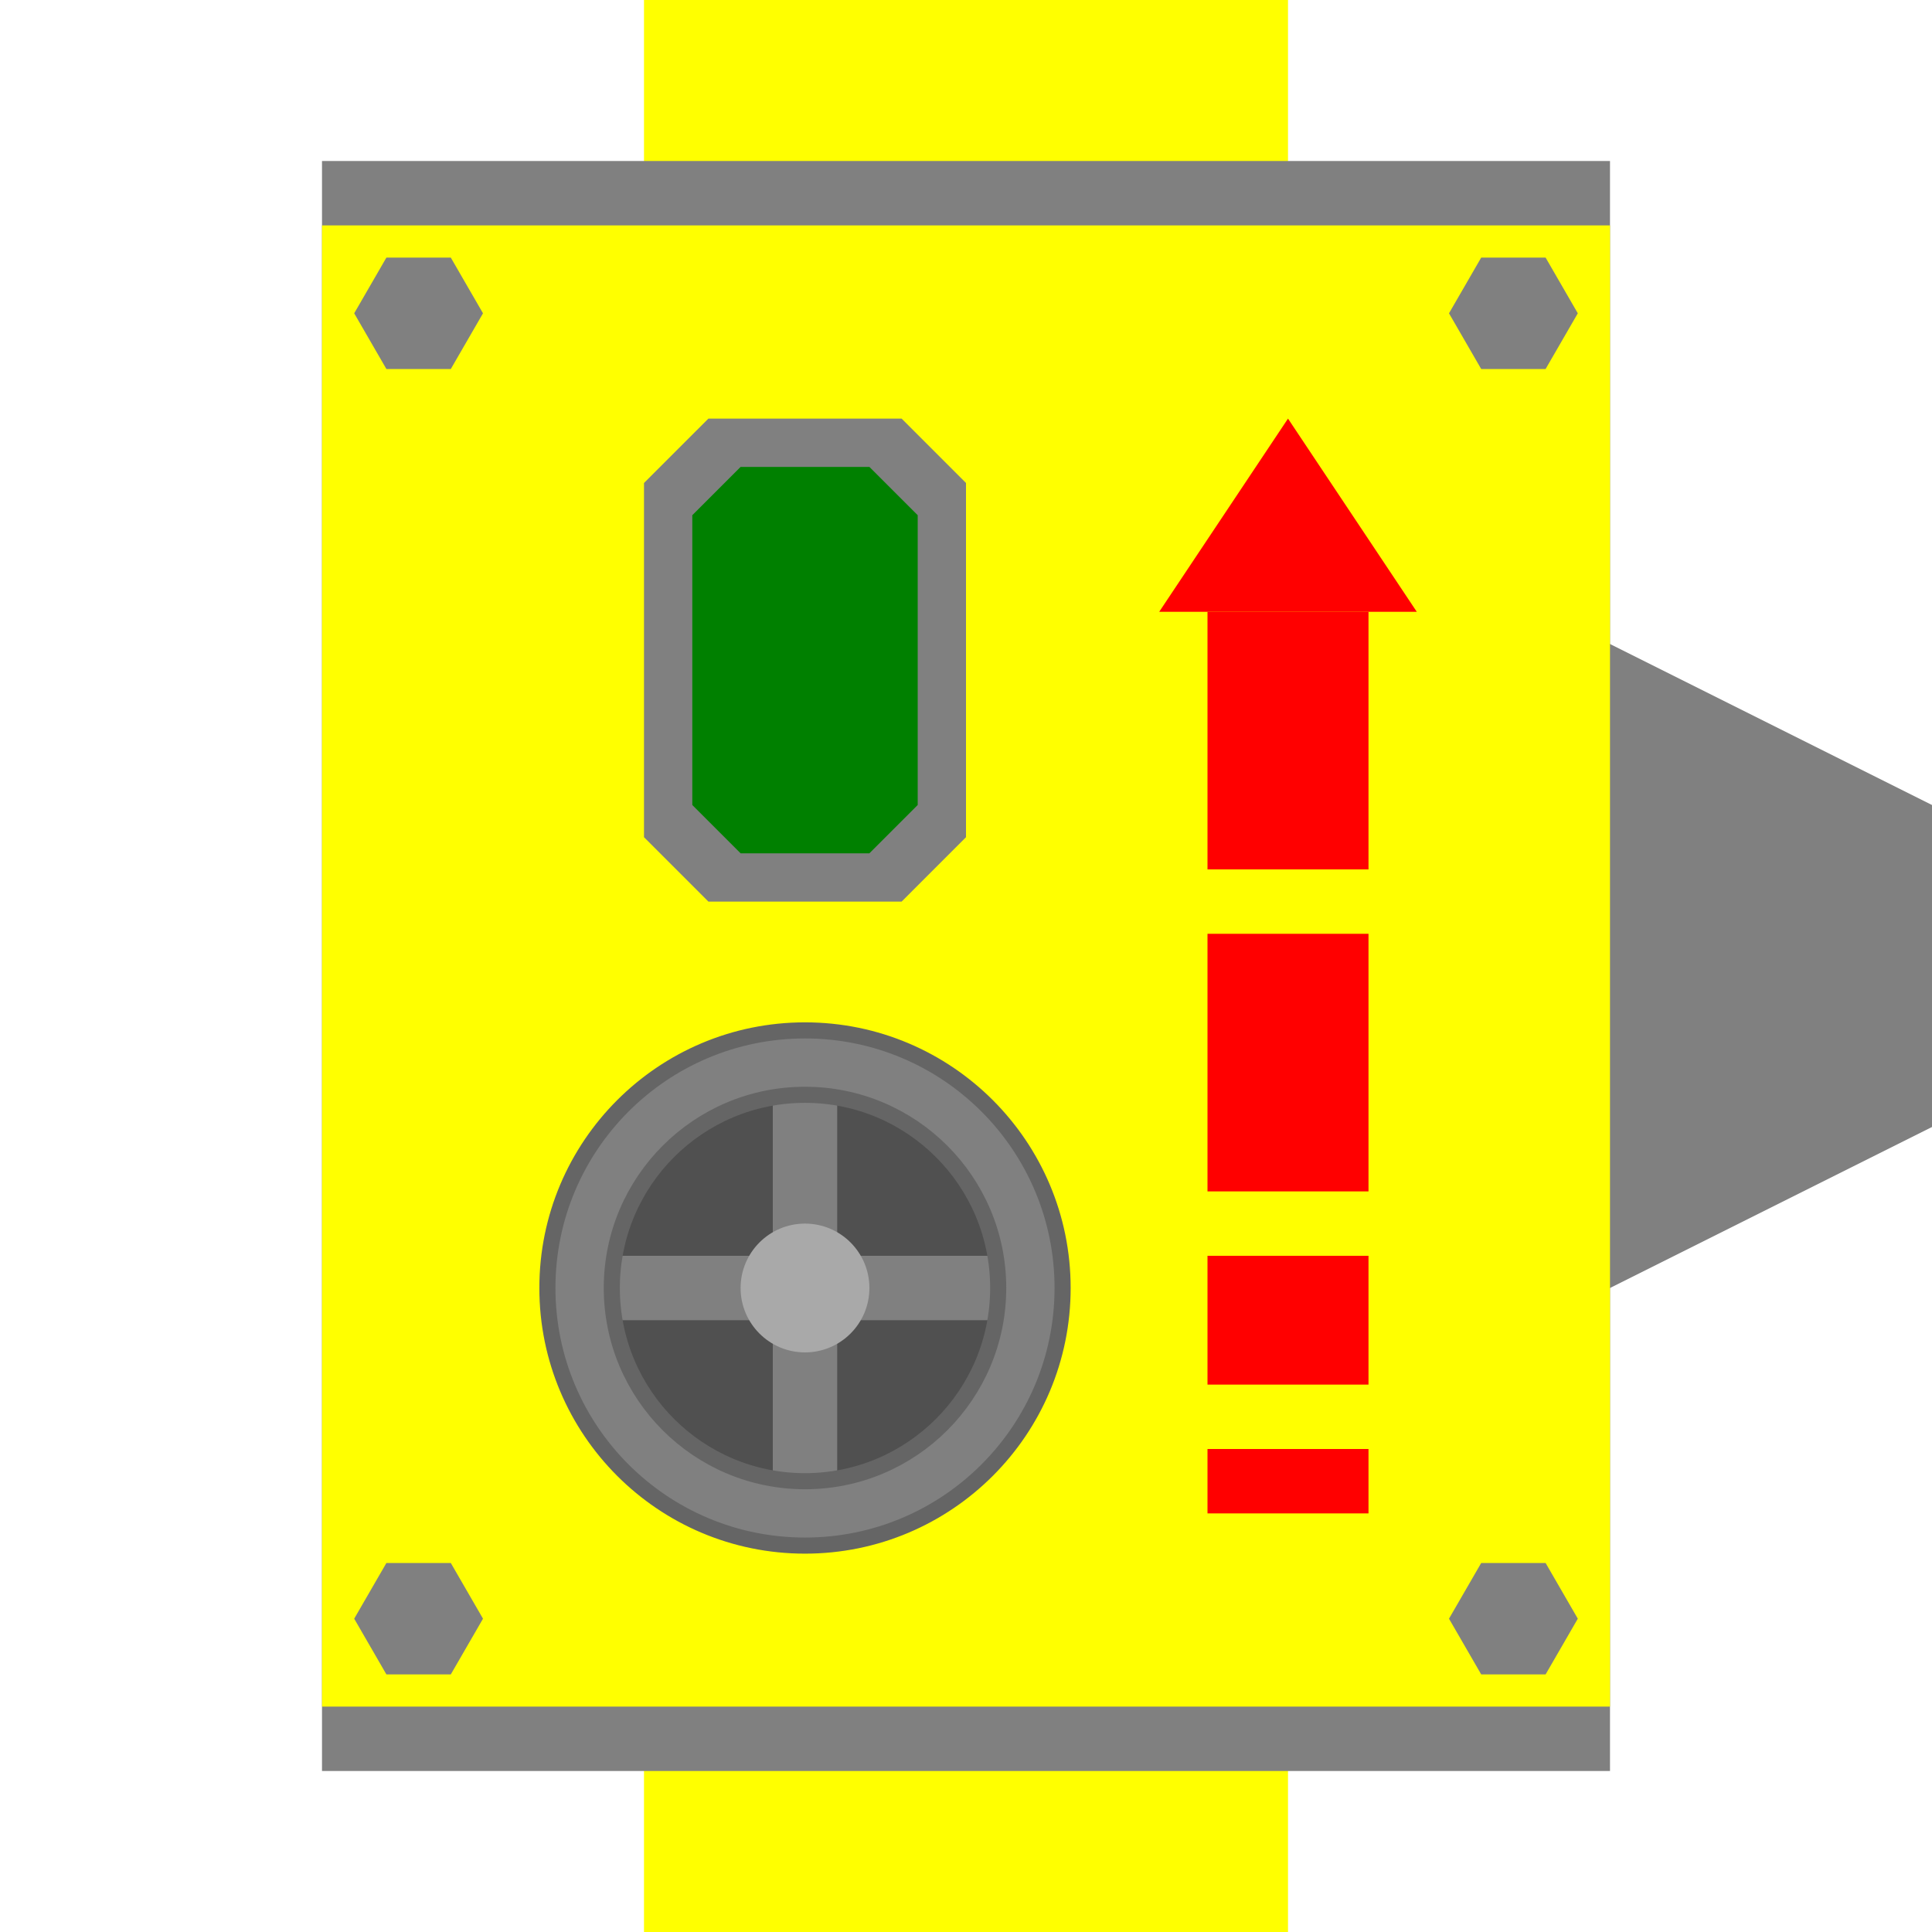
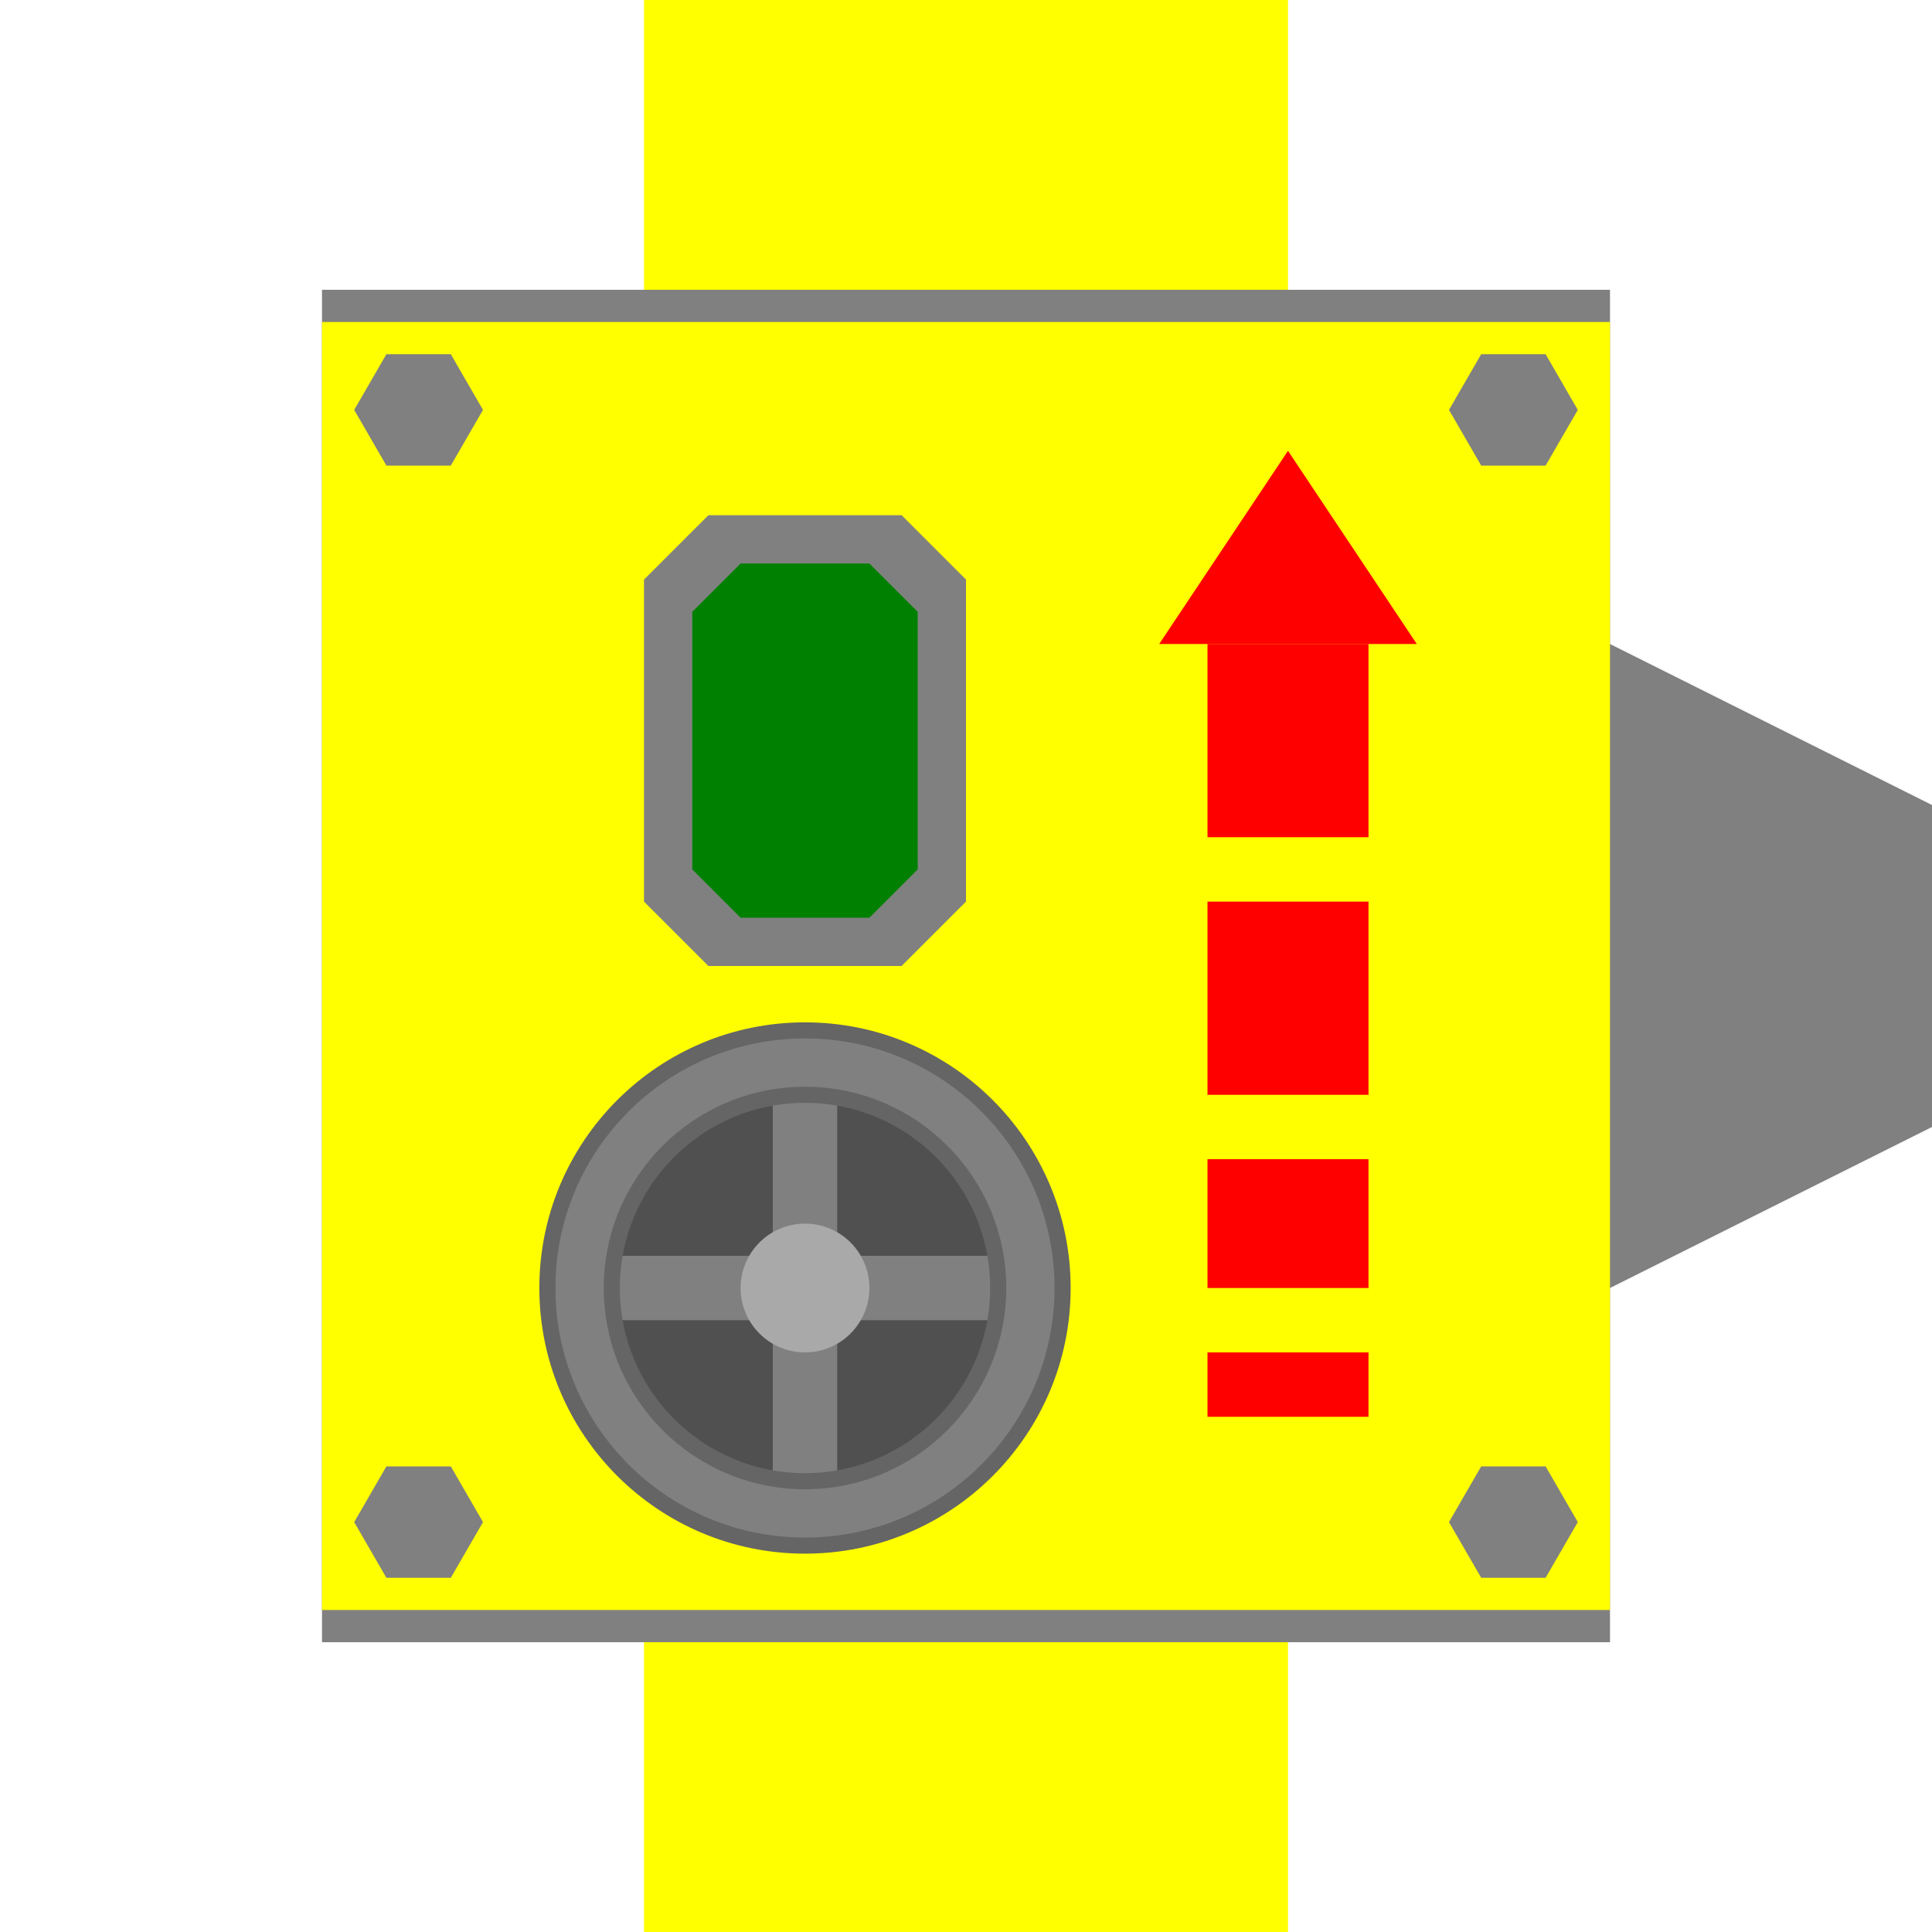
<svg xmlns="http://www.w3.org/2000/svg" version="1.1" width="60" height="60">
  <path d="M 30 50 L 60 35 L 60 25 L 30 10" fill="grey" />
  <rect width="20" height="60" x="20" y="0" fill="yellow" />
-   <rect width="40" height="50" x="10" y="5" fill="grey" />
-   <rect width="40" height="46" x="10" y="7" fill="yellow" />
-   <path d="M 12 8 h 2 l 1 1.73 l -1 1.73 h -2 l -1 -1.73 l 1 -1.73" fill="grey" />
-   <path d="M 46 8 h 2 l 1 1.73 l -1 1.73 h -2 l -1 -1.73 l 1 -1.73" fill="grey" />
-   <path d="M 12 48.54 h 2 l 1 1.73 l -1 1.73 h -2 l -1 -1.73 l 1 -1.73" fill="grey" />
-   <path d="M 46 48.54 h 2 l 1 1.73 l -1 1.73 h -2 l -1 -1.73 l 1 -1.73" fill="grey" />
-   <path d="M 20 15 l 2 -2 h 6 l 2 2 v 11 l -2 2 h -6 l -2 -2 v 11" fill="grey" />
-   <path d="M 21.5 16 l 1.5 -1.5 h 4 l 1.5 1.5 v 9 l -1.5 1.5 h -4 l -1.5 -1.5 v 9" fill="green" />
+   <rect width="40" height="42" x="10" y="9" fill="grey" />
+   <rect width="40" height="40" x="10" y="10" fill="yellow" />
+   <path d="M 12 11 h 2 l 1 1.73 l -1 1.73 h -2 l -1 -1.73 l 1 -1.73" fill="grey" />
+   <path d="M 46 11 h 2 l 1 1.73 l -1 1.73 h -2 l -1 -1.73 l 1 -1.73" fill="grey" />
+   <path d="M 12 45.54 h 2 l 1 1.73 l -1 1.73 h -2 l -1 -1.73 l 1 -1.73" fill="grey" />
+   <path d="M 46 45.54 h 2 l 1 1.73 l -1 1.73 h -2 l -1 -1.73 l 1 -1.73" fill="grey" />
+   <path d="M 20 18 l 2 -2 h 6 l 2 2 v 10 l -2 2 h -6 l -2 -2 v 10" fill="grey" />
+   <path d="M 21.5 19 l 1.5 -1.5 h 4 l 1.5 1.5 v 8 l -1.5 1.5 h -4 l -1.5 -1.5 v 8" fill="green" />
  <circle cx="25" cy="40" r="8" fill="grey" stroke="#656565" stroke-width="0.5" />
  <circle cx="25" cy="40" r="6" fill="#505050" />
  <rect width="2" height="15" x="24" y="32.5" fill="grey" />
  <rect width="2" height="15" x="24" y="32.5" transform="rotate(90 25,40)" fill="grey" />
  <circle cx="25" cy="40" r="2" fill="darkgrey" />
  <circle cx="25" cy="40" r="6" fill="transparent" stroke="#656565" stroke-width="0.5" />
-   <path d="M 40 19 h 4 l -4 -6 l -4 6 h 4" fill="red" />
-   <rect width="5" height="8" x="37.5" y="19" fill="red" />
-   <rect width="5" height="8" x="37.5" y="29" fill="red" />
-   <rect width="5" height="4" x="37.5" y="39" fill="red" />
-   <rect width="5" height="2" x="37.5" y="45" fill="red" />
+   <path d="M 40 20 h 4 l -4 -6 l -4 6 h 4" fill="red" />
+   <rect width="5" height="6" x="37.5" y="20" fill="red" />
+   <rect width="5" height="6" x="37.5" y="28" fill="red" />
+   <rect width="5" height="4" x="37.5" y="36" fill="red" />
+   <rect width="5" height="2" x="37.5" y="42" fill="red" />
</svg>
